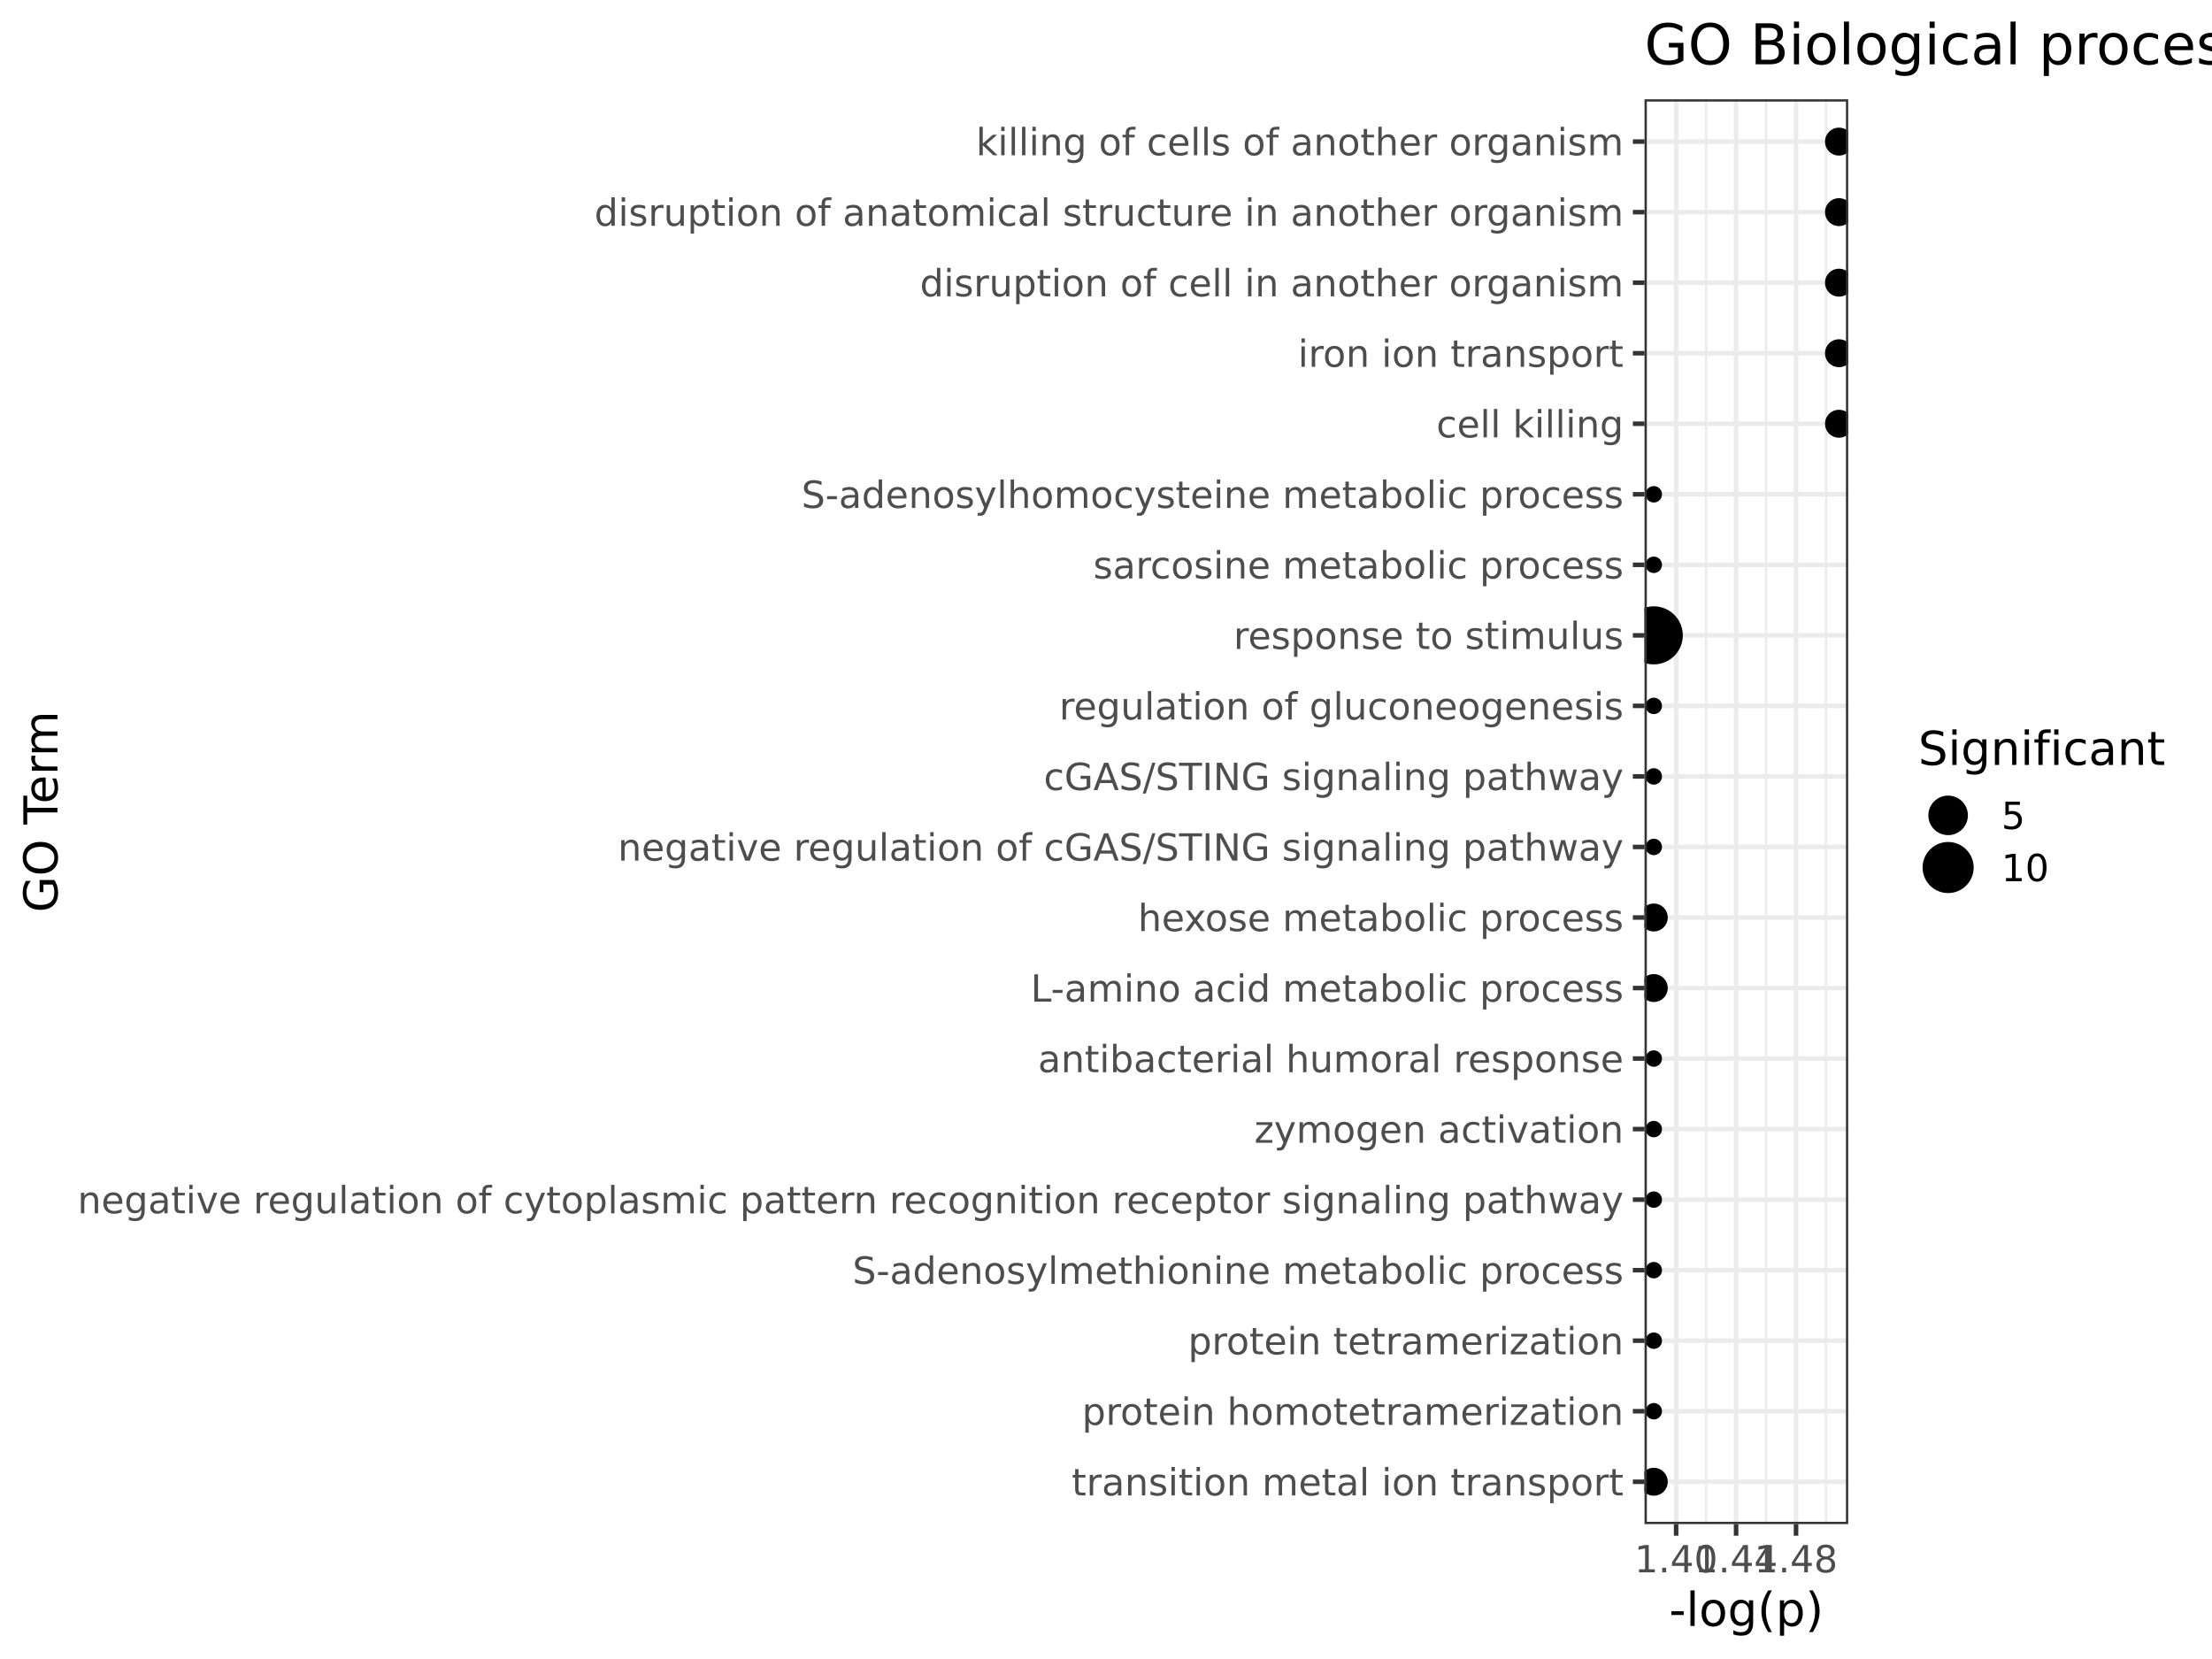
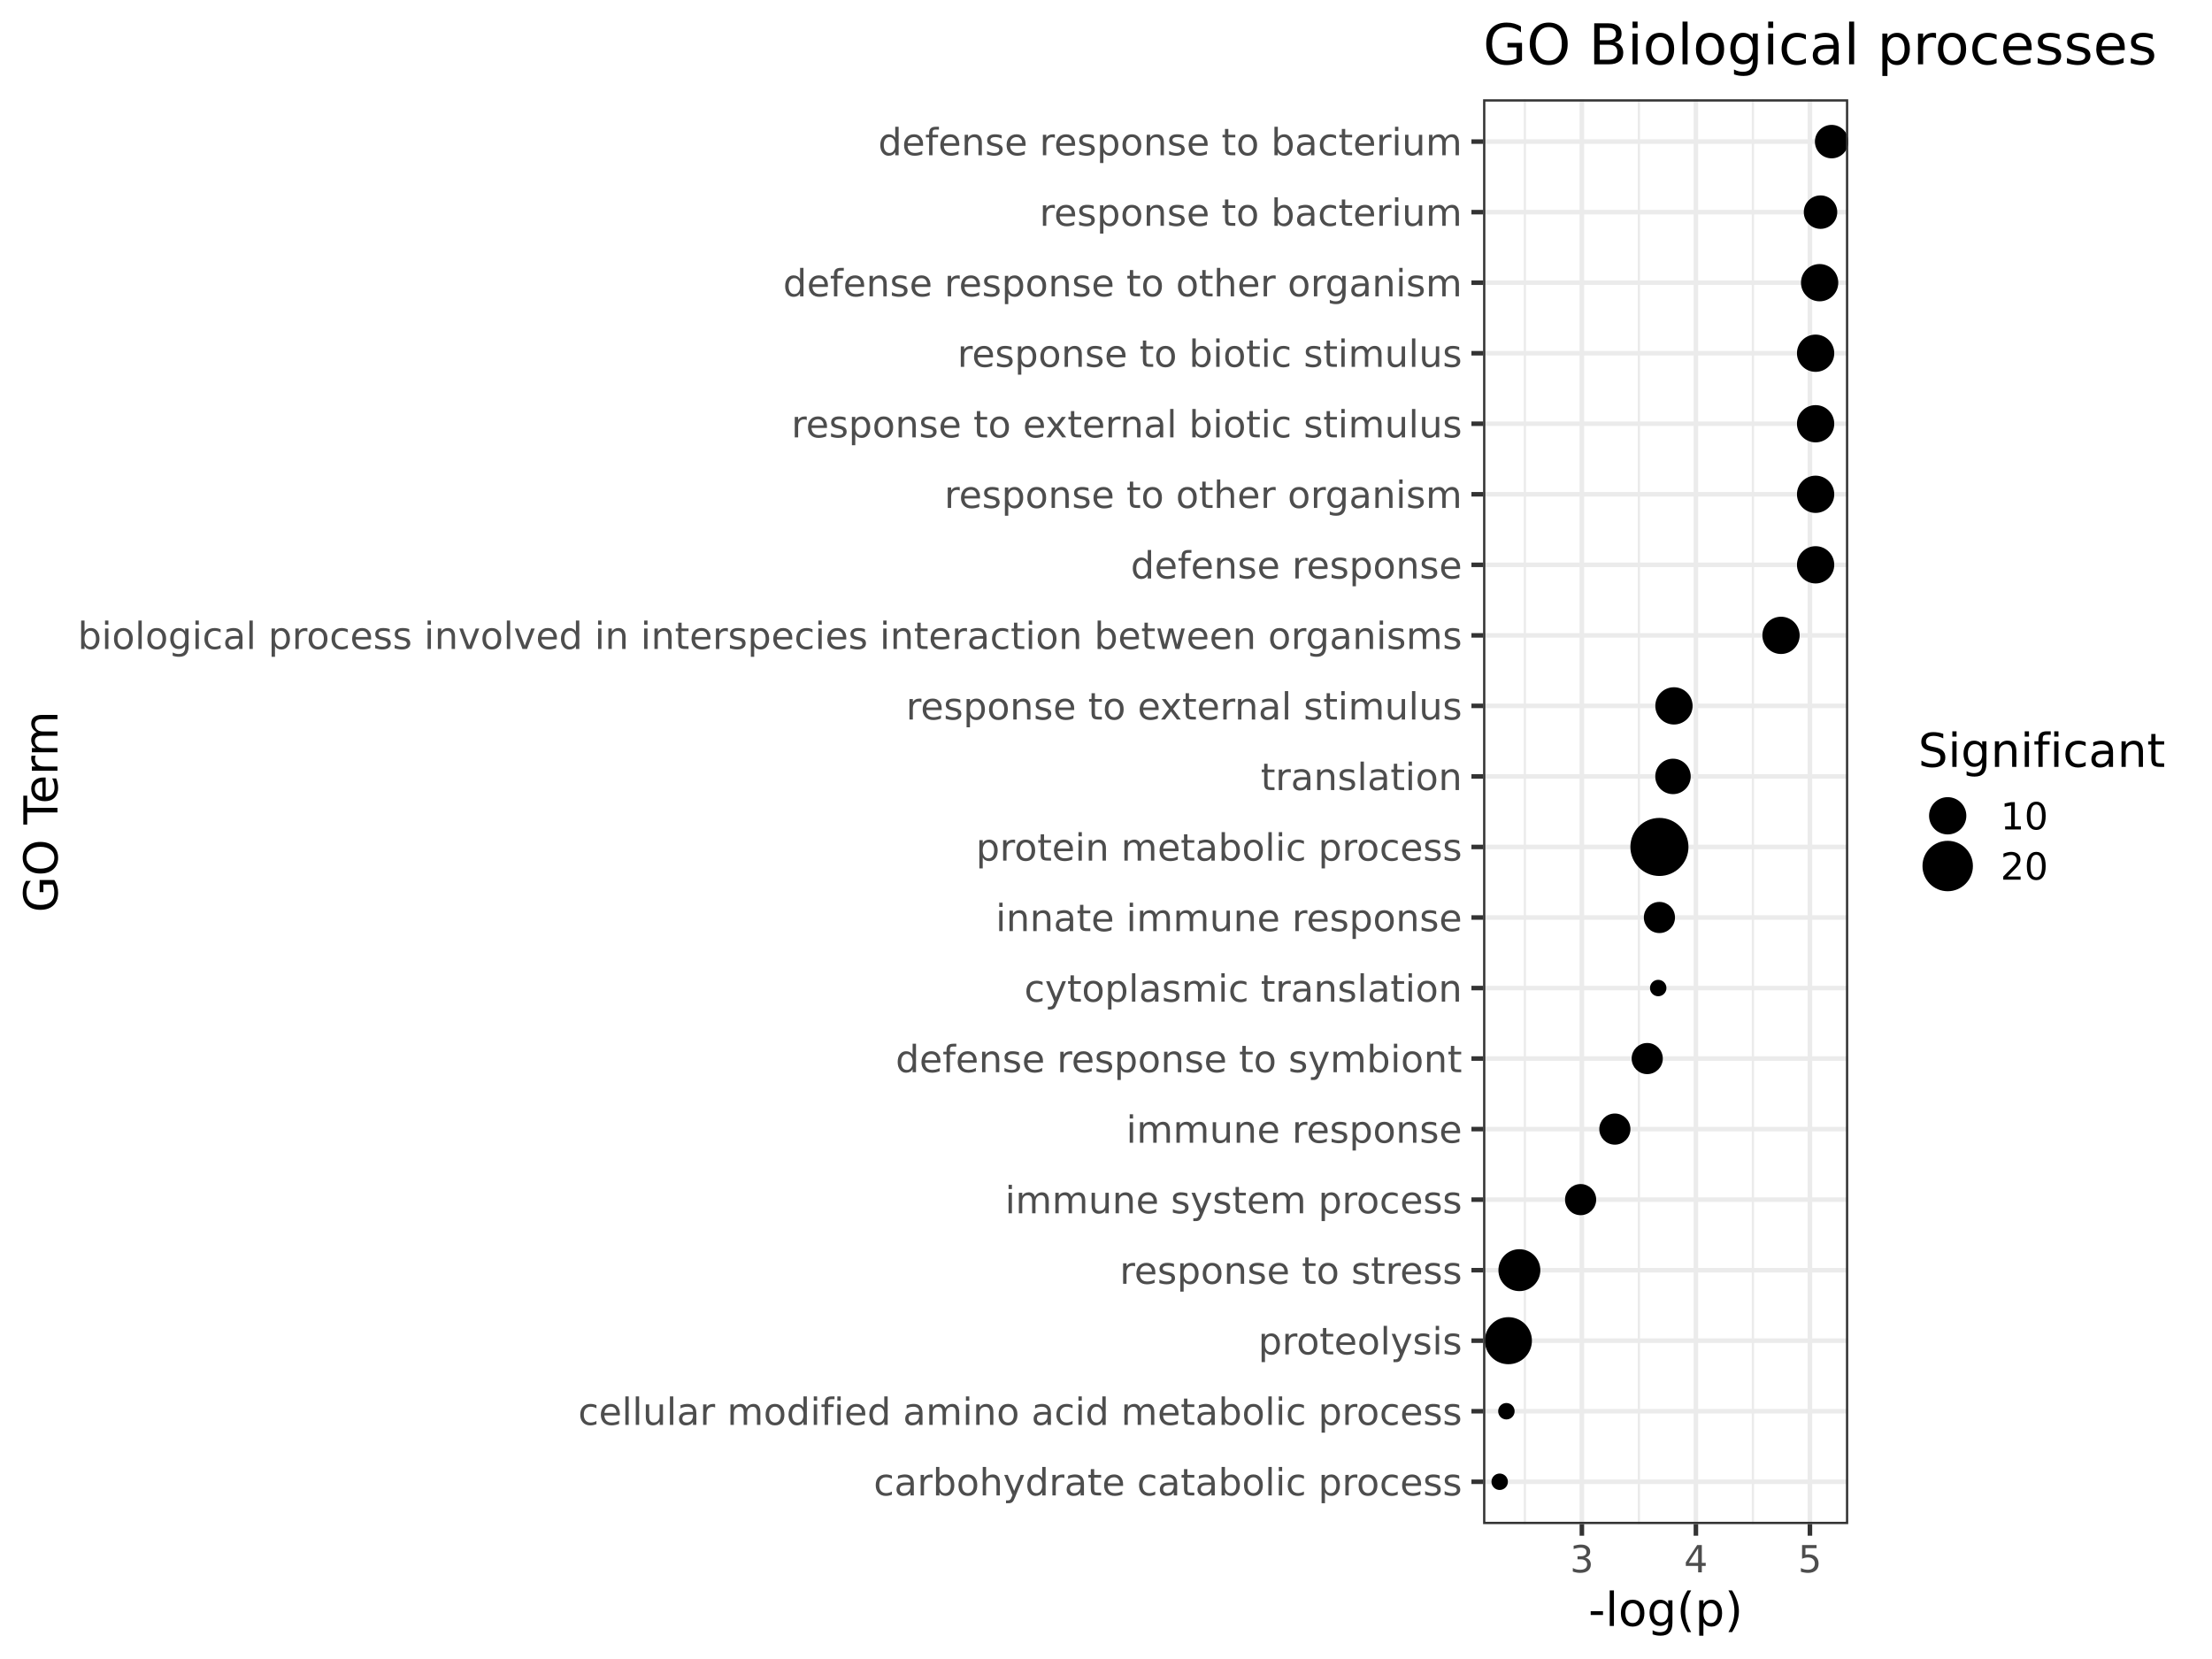
<svg xmlns="http://www.w3.org/2000/svg" width="1133.86pt" height="850.39pt" viewBox="0 0 1133.86 850.39">
  <g class="svglite">
    <defs>
      <style type="text/css">
    .svglite line, .svglite polyline, .svglite polygon, .svglite path, .svglite rect, .svglite circle {
      fill: none;
      stroke: #000000;
      stroke-linecap: round;
      stroke-linejoin: round;
      stroke-miterlimit: 10.00;
    }
    .svglite text {
      white-space: pre;
    }
    .svglite g.glyphgroup path {
      fill: inherit;
      stroke: none;
    }
  </style>
    </defs>
    <rect width="100%" height="100%" style="stroke: none; fill: #FFFFFF;" />
    <defs>
      <clipPath id="cpMC4wMHwxMTMzLjg2fDAuMDB8ODUwLjM5">
        <rect x="0.00" y="0.00" width="1133.86" height="850.39" />
      </clipPath>
    </defs>
    <g clip-path="url(#cpMC4wMHwxMTMzLjg2fDAuMDB8ODUwLjM5)">
      <rect x="0.00" y="0.00" width="1133.86" height="850.39" style="stroke-width: 2.33; stroke: #FFFFFF; fill: #FFFFFF;" />
    </g>
    <defs>
-       <clipPath id="cpODQyLjk3fDk0Ny4zOXw1MC45MHw3ODEuMjQ=">
-         <rect x="842.97" y="50.90" width="104.42" height="730.34" />
+       <clipPath id="cpNzYwLjIyfDk0Ny4zOXw1MC45MHw3ODEuMjQ=">
+         <rect x="760.22" y="50.90" width="187.17" height="730.34" />
      </clipPath>
    </defs>
-     <g clip-path="url(#cpODQyLjk3fDk0Ny4zOXw1MC45MHw3ODEuMjQ=)">
-       <rect x="842.97" y="50.90" width="104.42" height="730.34" style="stroke-width: 2.33; stroke: none; fill: #FFFFFF;" />
-       <polyline points="843.80,781.24 843.80,50.90 " style="stroke-width: 1.16; stroke: #EBEBEB; stroke-linecap: butt;" />
-       <polyline points="874.54,781.24 874.54,50.90 " style="stroke-width: 1.16; stroke: #EBEBEB; stroke-linecap: butt;" />
-       <polyline points="905.27,781.24 905.27,50.90 " style="stroke-width: 1.16; stroke: #EBEBEB; stroke-linecap: butt;" />
-       <polyline points="936.01,781.24 936.01,50.90 " style="stroke-width: 1.16; stroke: #EBEBEB; stroke-linecap: butt;" />
-       <polyline points="842.97,759.54 947.39,759.54 " style="stroke-width: 2.33; stroke: #EBEBEB; stroke-linecap: butt;" />
-       <polyline points="842.97,723.39 947.39,723.39 " style="stroke-width: 2.33; stroke: #EBEBEB; stroke-linecap: butt;" />
-       <polyline points="842.97,687.23 947.39,687.23 " style="stroke-width: 2.33; stroke: #EBEBEB; stroke-linecap: butt;" />
-       <polyline points="842.97,651.08 947.39,651.08 " style="stroke-width: 2.33; stroke: #EBEBEB; stroke-linecap: butt;" />
-       <polyline points="842.97,614.92 947.39,614.92 " style="stroke-width: 2.33; stroke: #EBEBEB; stroke-linecap: butt;" />
-       <polyline points="842.97,578.77 947.39,578.77 " style="stroke-width: 2.33; stroke: #EBEBEB; stroke-linecap: butt;" />
-       <polyline points="842.97,542.61 947.39,542.61 " style="stroke-width: 2.33; stroke: #EBEBEB; stroke-linecap: butt;" />
-       <polyline points="842.97,506.46 947.39,506.46 " style="stroke-width: 2.33; stroke: #EBEBEB; stroke-linecap: butt;" />
-       <polyline points="842.97,470.30 947.39,470.30 " style="stroke-width: 2.33; stroke: #EBEBEB; stroke-linecap: butt;" />
-       <polyline points="842.97,434.14 947.39,434.14 " style="stroke-width: 2.33; stroke: #EBEBEB; stroke-linecap: butt;" />
-       <polyline points="842.97,397.99 947.39,397.99 " style="stroke-width: 2.33; stroke: #EBEBEB; stroke-linecap: butt;" />
-       <polyline points="842.97,361.83 947.39,361.83 " style="stroke-width: 2.33; stroke: #EBEBEB; stroke-linecap: butt;" />
-       <polyline points="842.97,325.68 947.39,325.68 " style="stroke-width: 2.33; stroke: #EBEBEB; stroke-linecap: butt;" />
-       <polyline points="842.97,289.52 947.39,289.52 " style="stroke-width: 2.33; stroke: #EBEBEB; stroke-linecap: butt;" />
-       <polyline points="842.97,253.37 947.39,253.37 " style="stroke-width: 2.33; stroke: #EBEBEB; stroke-linecap: butt;" />
-       <polyline points="842.97,217.21 947.39,217.21 " style="stroke-width: 2.33; stroke: #EBEBEB; stroke-linecap: butt;" />
-       <polyline points="842.97,181.06 947.39,181.06 " style="stroke-width: 2.33; stroke: #EBEBEB; stroke-linecap: butt;" />
-       <polyline points="842.97,144.90 947.39,144.90 " style="stroke-width: 2.33; stroke: #EBEBEB; stroke-linecap: butt;" />
-       <polyline points="842.97,108.74 947.39,108.74 " style="stroke-width: 2.33; stroke: #EBEBEB; stroke-linecap: butt;" />
-       <polyline points="842.97,72.59 947.39,72.59 " style="stroke-width: 2.33; stroke: #EBEBEB; stroke-linecap: butt;" />
-       <polyline points="859.17,781.24 859.17,50.90 " style="stroke-width: 2.33; stroke: #EBEBEB; stroke-linecap: butt;" />
-       <polyline points="889.91,781.24 889.91,50.90 " style="stroke-width: 2.33; stroke: #EBEBEB; stroke-linecap: butt;" />
-       <polyline points="920.64,781.24 920.64,50.90 " style="stroke-width: 2.33; stroke: #EBEBEB; stroke-linecap: butt;" />
-       <circle cx="942.65" cy="72.59" r="6.40" style="stroke-width: 1.55; fill: #000000;" />
-       <circle cx="942.65" cy="108.74" r="6.40" style="stroke-width: 1.55; fill: #000000;" />
-       <circle cx="942.65" cy="144.90" r="6.40" style="stroke-width: 1.55; fill: #000000;" />
-       <circle cx="942.65" cy="181.06" r="6.40" style="stroke-width: 1.55; fill: #000000;" />
-       <circle cx="942.65" cy="217.21" r="6.40" style="stroke-width: 1.55; fill: #000000;" />
-       <circle cx="847.72" cy="253.37" r="3.44" style="stroke-width: 1.55; fill: #000000;" />
-       <circle cx="847.72" cy="289.52" r="3.44" style="stroke-width: 1.55; fill: #000000;" />
-       <circle cx="847.72" cy="325.68" r="14.11" style="stroke-width: 1.55; fill: #000000;" />
-       <circle cx="847.72" cy="361.83" r="3.44" style="stroke-width: 1.55; fill: #000000;" />
-       <circle cx="847.72" cy="397.99" r="3.44" style="stroke-width: 1.55; fill: #000000;" />
-       <circle cx="847.72" cy="434.14" r="3.44" style="stroke-width: 1.55; fill: #000000;" />
-       <circle cx="847.72" cy="470.30" r="6.40" style="stroke-width: 1.55; fill: #000000;" />
-       <circle cx="847.72" cy="506.46" r="6.40" style="stroke-width: 1.55; fill: #000000;" />
-       <circle cx="847.72" cy="542.61" r="3.44" style="stroke-width: 1.55; fill: #000000;" />
-       <circle cx="847.72" cy="578.77" r="3.44" style="stroke-width: 1.55; fill: #000000;" />
-       <circle cx="847.72" cy="614.92" r="3.44" style="stroke-width: 1.55; fill: #000000;" />
-       <circle cx="847.72" cy="651.08" r="3.44" style="stroke-width: 1.55; fill: #000000;" />
-       <circle cx="847.72" cy="687.23" r="3.44" style="stroke-width: 1.55; fill: #000000;" />
-       <circle cx="847.72" cy="723.39" r="3.44" style="stroke-width: 1.55; fill: #000000;" />
-       <circle cx="847.72" cy="759.54" r="6.40" style="stroke-width: 1.55; fill: #000000;" />
-       <rect x="842.97" y="50.90" width="104.42" height="730.34" style="stroke-width: 2.33; stroke: #333333;" />
+     <g clip-path="url(#cpNzYwLjIyfDk0Ny4zOXw1MC45MHw3ODEuMjQ=)">
+       <rect x="760.22" y="50.90" width="187.17" height="730.34" style="stroke-width: 2.33; stroke: none; fill: #FFFFFF;" />
+       <polyline points="781.64,781.24 781.64,50.90 " style="stroke-width: 1.16; stroke: #EBEBEB; stroke-linecap: butt;" />
+       <polyline points="840.09,781.24 840.09,50.90 " style="stroke-width: 1.16; stroke: #EBEBEB; stroke-linecap: butt;" />
+       <polyline points="898.54,781.24 898.54,50.90 " style="stroke-width: 1.16; stroke: #EBEBEB; stroke-linecap: butt;" />
+       <polyline points="760.22,759.54 947.39,759.54 " style="stroke-width: 2.33; stroke: #EBEBEB; stroke-linecap: butt;" />
+       <polyline points="760.22,723.39 947.39,723.39 " style="stroke-width: 2.33; stroke: #EBEBEB; stroke-linecap: butt;" />
+       <polyline points="760.22,687.23 947.39,687.23 " style="stroke-width: 2.33; stroke: #EBEBEB; stroke-linecap: butt;" />
+       <polyline points="760.22,651.08 947.39,651.08 " style="stroke-width: 2.33; stroke: #EBEBEB; stroke-linecap: butt;" />
+       <polyline points="760.22,614.92 947.39,614.92 " style="stroke-width: 2.33; stroke: #EBEBEB; stroke-linecap: butt;" />
+       <polyline points="760.22,578.77 947.39,578.77 " style="stroke-width: 2.33; stroke: #EBEBEB; stroke-linecap: butt;" />
+       <polyline points="760.22,542.61 947.39,542.61 " style="stroke-width: 2.33; stroke: #EBEBEB; stroke-linecap: butt;" />
+       <polyline points="760.22,506.46 947.39,506.46 " style="stroke-width: 2.33; stroke: #EBEBEB; stroke-linecap: butt;" />
+       <polyline points="760.22,470.30 947.39,470.30 " style="stroke-width: 2.33; stroke: #EBEBEB; stroke-linecap: butt;" />
+       <polyline points="760.22,434.14 947.39,434.14 " style="stroke-width: 2.33; stroke: #EBEBEB; stroke-linecap: butt;" />
+       <polyline points="760.22,397.99 947.39,397.99 " style="stroke-width: 2.33; stroke: #EBEBEB; stroke-linecap: butt;" />
+       <polyline points="760.22,361.83 947.39,361.83 " style="stroke-width: 2.33; stroke: #EBEBEB; stroke-linecap: butt;" />
+       <polyline points="760.22,325.68 947.39,325.68 " style="stroke-width: 2.33; stroke: #EBEBEB; stroke-linecap: butt;" />
+       <polyline points="760.22,289.52 947.39,289.52 " style="stroke-width: 2.33; stroke: #EBEBEB; stroke-linecap: butt;" />
+       <polyline points="760.22,253.37 947.39,253.37 " style="stroke-width: 2.33; stroke: #EBEBEB; stroke-linecap: butt;" />
+       <polyline points="760.22,217.21 947.39,217.21 " style="stroke-width: 2.33; stroke: #EBEBEB; stroke-linecap: butt;" />
+       <polyline points="760.22,181.06 947.39,181.06 " style="stroke-width: 2.33; stroke: #EBEBEB; stroke-linecap: butt;" />
+       <polyline points="760.22,144.90 947.39,144.90 " style="stroke-width: 2.33; stroke: #EBEBEB; stroke-linecap: butt;" />
+       <polyline points="760.22,108.74 947.39,108.74 " style="stroke-width: 2.33; stroke: #EBEBEB; stroke-linecap: butt;" />
+       <polyline points="760.22,72.59 947.39,72.59 " style="stroke-width: 2.33; stroke: #EBEBEB; stroke-linecap: butt;" />
+       <polyline points="810.86,781.24 810.86,50.90 " style="stroke-width: 2.33; stroke: #EBEBEB; stroke-linecap: butt;" />
+       <polyline points="869.31,781.24 869.31,50.90 " style="stroke-width: 2.33; stroke: #EBEBEB; stroke-linecap: butt;" />
+       <polyline points="927.76,781.24 927.76,50.90 " style="stroke-width: 2.33; stroke: #EBEBEB; stroke-linecap: butt;" />
+       <circle cx="938.89" cy="72.59" r="7.80" style="stroke-width: 1.55; fill: #000000;" />
+       <circle cx="933.19" cy="108.74" r="7.80" style="stroke-width: 1.55; fill: #000000;" />
+       <circle cx="932.73" cy="144.90" r="8.78" style="stroke-width: 1.55; fill: #000000;" />
+       <circle cx="930.67" cy="181.06" r="8.78" style="stroke-width: 1.55; fill: #000000;" />
+       <circle cx="930.67" cy="217.21" r="8.78" style="stroke-width: 1.55; fill: #000000;" />
+       <circle cx="930.67" cy="253.37" r="8.78" style="stroke-width: 1.55; fill: #000000;" />
+       <circle cx="930.67" cy="289.52" r="8.78" style="stroke-width: 1.55; fill: #000000;" />
+       <circle cx="912.94" cy="325.68" r="8.78" style="stroke-width: 1.55; fill: #000000;" />
+       <circle cx="858.06" cy="361.83" r="8.78" style="stroke-width: 1.55; fill: #000000;" />
+       <circle cx="857.57" cy="397.99" r="8.31" style="stroke-width: 1.55; fill: #000000;" />
+       <circle cx="850.61" cy="434.14" r="14.11" style="stroke-width: 1.55; fill: #000000;" />
+       <circle cx="850.61" cy="470.30" r="7.21" style="stroke-width: 1.55; fill: #000000;" />
+       <circle cx="849.99" cy="506.46" r="3.44" style="stroke-width: 1.55; fill: #000000;" />
+       <circle cx="844.36" cy="542.61" r="7.21" style="stroke-width: 1.55; fill: #000000;" />
+       <circle cx="827.77" cy="578.77" r="7.21" style="stroke-width: 1.55; fill: #000000;" />
+       <circle cx="810.21" cy="614.92" r="7.21" style="stroke-width: 1.55; fill: #000000;" />
+       <circle cx="778.83" cy="651.08" r="9.97" style="stroke-width: 1.55; fill: #000000;" />
+       <circle cx="773.19" cy="687.23" r="11.29" style="stroke-width: 1.55; fill: #000000;" />
+       <circle cx="772.17" cy="723.39" r="3.44" style="stroke-width: 1.55; fill: #000000;" />
+       <circle cx="768.73" cy="759.54" r="3.44" style="stroke-width: 1.55; fill: #000000;" />
+       <rect x="760.22" y="50.90" width="187.17" height="730.34" style="stroke-width: 2.33; stroke: #333333;" />
    </g>
    <g clip-path="url(#cpMC4wMHwxMTMzLjg2fDAuMDB8ODUwLjM5)">
-       <text x="832.22" y="766.54" text-anchor="end" style="font-size: 19.20px;fill: #4D4D4D; font-family: &quot;DejaVu Sans&quot;;" textLength="282.64px" lengthAdjust="spacingAndGlyphs">transition metal ion transport</text>
-       <text x="832.22" y="730.38" text-anchor="end" style="font-size: 19.20px;fill: #4D4D4D; font-family: &quot;DejaVu Sans&quot;;" textLength="277.39px" lengthAdjust="spacingAndGlyphs">protein homotetramerization</text>
-       <text x="832.22" y="694.23" text-anchor="end" style="font-size: 19.20px;fill: #4D4D4D; font-family: &quot;DejaVu Sans&quot;;" textLength="223.08px" lengthAdjust="spacingAndGlyphs">protein tetramerization</text>
-       <text x="832.22" y="658.07" text-anchor="end" style="font-size: 19.20px;fill: #4D4D4D; font-family: &quot;DejaVu Sans&quot;;" textLength="394.92px" lengthAdjust="spacingAndGlyphs">S-adenosylmethionine metabolic process</text>
-       <text x="832.22" y="621.92" text-anchor="end" style="font-size: 19.20px;fill: #4D4D4D; font-family: &quot;DejaVu Sans&quot;;" textLength="791.80px" lengthAdjust="spacingAndGlyphs">negative regulation of cytoplasmic pattern recognition receptor signaling pathway</text>
-       <text x="832.22" y="585.76" text-anchor="end" style="font-size: 19.20px;fill: #4D4D4D; font-family: &quot;DejaVu Sans&quot;;" textLength="189.11px" lengthAdjust="spacingAndGlyphs">zymogen activation</text>
-       <text x="832.22" y="549.61" text-anchor="end" style="font-size: 19.20px;fill: #4D4D4D; font-family: &quot;DejaVu Sans&quot;;" textLength="299.95px" lengthAdjust="spacingAndGlyphs">antibacterial humoral response</text>
-       <text x="832.22" y="513.45" text-anchor="end" style="font-size: 19.20px;fill: #4D4D4D; font-family: &quot;DejaVu Sans&quot;;" textLength="303.66px" lengthAdjust="spacingAndGlyphs">L-amino acid metabolic process</text>
-       <text x="832.22" y="477.29" text-anchor="end" style="font-size: 19.20px;fill: #4D4D4D; font-family: &quot;DejaVu Sans&quot;;" textLength="248.75px" lengthAdjust="spacingAndGlyphs">hexose metabolic process</text>
-       <text x="832.22" y="441.14" text-anchor="end" style="font-size: 19.20px;fill: #4D4D4D; font-family: &quot;DejaVu Sans&quot;;" textLength="515.11px" lengthAdjust="spacingAndGlyphs">negative regulation of cGAS/STING signaling pathway</text>
-       <text x="832.22" y="404.98" text-anchor="end" style="font-size: 19.20px;fill: #4D4D4D; font-family: &quot;DejaVu Sans&quot;;" textLength="296.98px" lengthAdjust="spacingAndGlyphs">cGAS/STING signaling pathway</text>
-       <text x="832.22" y="368.83" text-anchor="end" style="font-size: 19.20px;fill: #4D4D4D; font-family: &quot;DejaVu Sans&quot;;" textLength="289.03px" lengthAdjust="spacingAndGlyphs">regulation of gluconeogenesis</text>
-       <text x="832.22" y="332.67" text-anchor="end" style="font-size: 19.20px;fill: #4D4D4D; font-family: &quot;DejaVu Sans&quot;;" textLength="199.77px" lengthAdjust="spacingAndGlyphs">response to stimulus</text>
-       <text x="832.22" y="296.52" text-anchor="end" style="font-size: 19.20px;fill: #4D4D4D; font-family: &quot;DejaVu Sans&quot;;" textLength="271.62px" lengthAdjust="spacingAndGlyphs">sarcosine metabolic process</text>
-       <text x="832.22" y="260.36" text-anchor="end" style="font-size: 19.20px;fill: #4D4D4D; font-family: &quot;DejaVu Sans&quot;;" textLength="421.08px" lengthAdjust="spacingAndGlyphs">S-adenosylhomocysteine metabolic process</text>
-       <text x="832.22" y="224.21" text-anchor="end" style="font-size: 19.20px;fill: #4D4D4D; font-family: &quot;DejaVu Sans&quot;;" textLength="95.86px" lengthAdjust="spacingAndGlyphs">cell killing</text>
-       <text x="832.22" y="188.05" text-anchor="end" style="font-size: 19.20px;fill: #4D4D4D; font-family: &quot;DejaVu Sans&quot;;" textLength="166.73px" lengthAdjust="spacingAndGlyphs">iron ion transport</text>
-       <text x="832.22" y="151.90" text-anchor="end" style="font-size: 19.20px;fill: #4D4D4D; font-family: &quot;DejaVu Sans&quot;;" textLength="360.33px" lengthAdjust="spacingAndGlyphs">disruption of cell in another organism</text>
-       <text x="832.22" y="115.74" text-anchor="end" style="font-size: 19.20px;fill: #4D4D4D; font-family: &quot;DejaVu Sans&quot;;" textLength="527.06px" lengthAdjust="spacingAndGlyphs">disruption of anatomical structure in another organism</text>
-       <text x="832.22" y="79.58" text-anchor="end" style="font-size: 19.20px;fill: #4D4D4D; font-family: &quot;DejaVu Sans&quot;;" textLength="331.62px" lengthAdjust="spacingAndGlyphs">killing of cells of another organism</text>
-       <polyline points="837.00,759.54 842.97,759.54 " style="stroke-width: 2.33; stroke: #333333; stroke-linecap: butt;" />
-       <polyline points="837.00,723.39 842.97,723.39 " style="stroke-width: 2.33; stroke: #333333; stroke-linecap: butt;" />
-       <polyline points="837.00,687.23 842.97,687.23 " style="stroke-width: 2.33; stroke: #333333; stroke-linecap: butt;" />
-       <polyline points="837.00,651.08 842.97,651.08 " style="stroke-width: 2.33; stroke: #333333; stroke-linecap: butt;" />
-       <polyline points="837.00,614.92 842.97,614.92 " style="stroke-width: 2.33; stroke: #333333; stroke-linecap: butt;" />
-       <polyline points="837.00,578.77 842.97,578.77 " style="stroke-width: 2.33; stroke: #333333; stroke-linecap: butt;" />
-       <polyline points="837.00,542.61 842.97,542.61 " style="stroke-width: 2.33; stroke: #333333; stroke-linecap: butt;" />
-       <polyline points="837.00,506.46 842.97,506.46 " style="stroke-width: 2.33; stroke: #333333; stroke-linecap: butt;" />
-       <polyline points="837.00,470.30 842.97,470.30 " style="stroke-width: 2.33; stroke: #333333; stroke-linecap: butt;" />
-       <polyline points="837.00,434.14 842.97,434.14 " style="stroke-width: 2.33; stroke: #333333; stroke-linecap: butt;" />
-       <polyline points="837.00,397.99 842.97,397.99 " style="stroke-width: 2.33; stroke: #333333; stroke-linecap: butt;" />
-       <polyline points="837.00,361.83 842.97,361.83 " style="stroke-width: 2.33; stroke: #333333; stroke-linecap: butt;" />
-       <polyline points="837.00,325.68 842.97,325.68 " style="stroke-width: 2.33; stroke: #333333; stroke-linecap: butt;" />
-       <polyline points="837.00,289.52 842.97,289.52 " style="stroke-width: 2.33; stroke: #333333; stroke-linecap: butt;" />
-       <polyline points="837.00,253.37 842.97,253.37 " style="stroke-width: 2.33; stroke: #333333; stroke-linecap: butt;" />
-       <polyline points="837.00,217.21 842.97,217.21 " style="stroke-width: 2.33; stroke: #333333; stroke-linecap: butt;" />
-       <polyline points="837.00,181.06 842.97,181.06 " style="stroke-width: 2.33; stroke: #333333; stroke-linecap: butt;" />
-       <polyline points="837.00,144.90 842.97,144.90 " style="stroke-width: 2.33; stroke: #333333; stroke-linecap: butt;" />
-       <polyline points="837.00,108.74 842.97,108.74 " style="stroke-width: 2.33; stroke: #333333; stroke-linecap: butt;" />
-       <polyline points="837.00,72.59 842.97,72.59 " style="stroke-width: 2.33; stroke: #333333; stroke-linecap: butt;" />
-       <polyline points="859.17,787.21 859.17,781.24 " style="stroke-width: 2.33; stroke: #333333; stroke-linecap: butt;" />
-       <polyline points="889.91,787.21 889.91,781.24 " style="stroke-width: 2.33; stroke: #333333; stroke-linecap: butt;" />
-       <polyline points="920.64,787.21 920.64,781.24 " style="stroke-width: 2.33; stroke: #333333; stroke-linecap: butt;" />
-       <text x="859.17" y="805.99" text-anchor="middle" style="font-size: 19.20px;fill: #4D4D4D; font-family: &quot;DejaVu Sans&quot;;" textLength="42.70px" lengthAdjust="spacingAndGlyphs">1.40</text>
-       <text x="889.91" y="805.99" text-anchor="middle" style="font-size: 19.20px;fill: #4D4D4D; font-family: &quot;DejaVu Sans&quot;;" textLength="42.70px" lengthAdjust="spacingAndGlyphs">1.44</text>
-       <text x="920.64" y="805.99" text-anchor="middle" style="font-size: 19.20px;fill: #4D4D4D; font-family: &quot;DejaVu Sans&quot;;" textLength="42.70px" lengthAdjust="spacingAndGlyphs">1.48</text>
-       <text x="895.18" y="833.45" text-anchor="middle" style="font-size: 24.00px; font-family: &quot;DejaVu Sans&quot;;" textLength="79.20px" lengthAdjust="spacingAndGlyphs">-log(p)</text>
+       <text x="749.47" y="766.54" text-anchor="end" style="font-size: 19.20px;fill: #4D4D4D; font-family: &quot;DejaVu Sans&quot;;" textLength="301.41px" lengthAdjust="spacingAndGlyphs">carbohydrate catabolic process</text>
+       <text x="749.47" y="730.38" text-anchor="end" style="font-size: 19.20px;fill: #4D4D4D; font-family: &quot;DejaVu Sans&quot;;" textLength="452.72px" lengthAdjust="spacingAndGlyphs">cellular modified amino acid metabolic process</text>
+       <text x="749.47" y="694.23" text-anchor="end" style="font-size: 19.20px;fill: #4D4D4D; font-family: &quot;DejaVu Sans&quot;;" textLength="104.45px" lengthAdjust="spacingAndGlyphs">proteolysis</text>
+       <text x="749.47" y="658.07" text-anchor="end" style="font-size: 19.20px;fill: #4D4D4D; font-family: &quot;DejaVu Sans&quot;;" textLength="175.39px" lengthAdjust="spacingAndGlyphs">response to stress</text>
+       <text x="749.47" y="621.92" text-anchor="end" style="font-size: 19.20px;fill: #4D4D4D; font-family: &quot;DejaVu Sans&quot;;" textLength="234.12px" lengthAdjust="spacingAndGlyphs">immune system process</text>
+       <text x="749.47" y="585.76" text-anchor="end" style="font-size: 19.20px;fill: #4D4D4D; font-family: &quot;DejaVu Sans&quot;;" textLength="172.08px" lengthAdjust="spacingAndGlyphs">immune response</text>
+       <text x="749.47" y="549.61" text-anchor="end" style="font-size: 19.20px;fill: #4D4D4D; font-family: &quot;DejaVu Sans&quot;;" textLength="290.16px" lengthAdjust="spacingAndGlyphs">defense response to symbiont</text>
+       <text x="749.47" y="513.45" text-anchor="end" style="font-size: 19.20px;fill: #4D4D4D; font-family: &quot;DejaVu Sans&quot;;" textLength="224.23px" lengthAdjust="spacingAndGlyphs">cytoplasmic translation</text>
+       <text x="749.47" y="477.29" text-anchor="end" style="font-size: 19.20px;fill: #4D4D4D; font-family: &quot;DejaVu Sans&quot;;" textLength="238.91px" lengthAdjust="spacingAndGlyphs">innate immune response</text>
+       <text x="749.47" y="441.14" text-anchor="end" style="font-size: 19.20px;fill: #4D4D4D; font-family: &quot;DejaVu Sans&quot;;" textLength="249.00px" lengthAdjust="spacingAndGlyphs">protein metabolic process</text>
+       <text x="749.47" y="404.98" text-anchor="end" style="font-size: 19.20px;fill: #4D4D4D; font-family: &quot;DejaVu Sans&quot;;" textLength="103.16px" lengthAdjust="spacingAndGlyphs">translation</text>
+       <text x="749.47" y="368.83" text-anchor="end" style="font-size: 19.20px;fill: #4D4D4D; font-family: &quot;DejaVu Sans&quot;;" textLength="284.81px" lengthAdjust="spacingAndGlyphs">response to external stimulus</text>
+       <text x="749.47" y="332.67" text-anchor="end" style="font-size: 19.20px;fill: #4D4D4D; font-family: &quot;DejaVu Sans&quot;;" textLength="709.05px" lengthAdjust="spacingAndGlyphs">biological process involved in interspecies interaction between organisms</text>
+       <text x="749.47" y="296.52" text-anchor="end" style="font-size: 19.20px;fill: #4D4D4D; font-family: &quot;DejaVu Sans&quot;;" textLength="169.77px" lengthAdjust="spacingAndGlyphs">defense response</text>
+       <text x="749.47" y="260.36" text-anchor="end" style="font-size: 19.20px;fill: #4D4D4D; font-family: &quot;DejaVu Sans&quot;;" textLength="265.19px" lengthAdjust="spacingAndGlyphs">response to other organism</text>
+       <text x="749.47" y="224.21" text-anchor="end" style="font-size: 19.20px;fill: #4D4D4D; font-family: &quot;DejaVu Sans&quot;;" textLength="343.53px" lengthAdjust="spacingAndGlyphs">response to external biotic stimulus</text>
+       <text x="749.47" y="188.05" text-anchor="end" style="font-size: 19.20px;fill: #4D4D4D; font-family: &quot;DejaVu Sans&quot;;" textLength="258.48px" lengthAdjust="spacingAndGlyphs">response to biotic stimulus</text>
+       <text x="749.47" y="151.90" text-anchor="end" style="font-size: 19.20px;fill: #4D4D4D; font-family: &quot;DejaVu Sans&quot;;" textLength="347.80px" lengthAdjust="spacingAndGlyphs">defense response to other organism</text>
+       <text x="749.47" y="115.74" text-anchor="end" style="font-size: 19.20px;fill: #4D4D4D; font-family: &quot;DejaVu Sans&quot;;" textLength="216.47px" lengthAdjust="spacingAndGlyphs">response to bacterium</text>
+       <text x="749.47" y="79.58" text-anchor="end" style="font-size: 19.20px;fill: #4D4D4D; font-family: &quot;DejaVu Sans&quot;;" textLength="299.08px" lengthAdjust="spacingAndGlyphs">defense response to bacterium</text>
+       <polyline points="754.25,759.54 760.22,759.54 " style="stroke-width: 2.33; stroke: #333333; stroke-linecap: butt;" />
+       <polyline points="754.25,723.39 760.22,723.39 " style="stroke-width: 2.33; stroke: #333333; stroke-linecap: butt;" />
+       <polyline points="754.25,687.23 760.22,687.23 " style="stroke-width: 2.33; stroke: #333333; stroke-linecap: butt;" />
+       <polyline points="754.25,651.08 760.22,651.08 " style="stroke-width: 2.33; stroke: #333333; stroke-linecap: butt;" />
+       <polyline points="754.25,614.92 760.22,614.92 " style="stroke-width: 2.33; stroke: #333333; stroke-linecap: butt;" />
+       <polyline points="754.25,578.77 760.22,578.77 " style="stroke-width: 2.33; stroke: #333333; stroke-linecap: butt;" />
+       <polyline points="754.25,542.61 760.22,542.61 " style="stroke-width: 2.33; stroke: #333333; stroke-linecap: butt;" />
+       <polyline points="754.25,506.46 760.22,506.46 " style="stroke-width: 2.33; stroke: #333333; stroke-linecap: butt;" />
+       <polyline points="754.25,470.30 760.22,470.30 " style="stroke-width: 2.33; stroke: #333333; stroke-linecap: butt;" />
+       <polyline points="754.25,434.14 760.22,434.14 " style="stroke-width: 2.33; stroke: #333333; stroke-linecap: butt;" />
+       <polyline points="754.25,397.99 760.22,397.99 " style="stroke-width: 2.33; stroke: #333333; stroke-linecap: butt;" />
+       <polyline points="754.25,361.83 760.22,361.83 " style="stroke-width: 2.33; stroke: #333333; stroke-linecap: butt;" />
+       <polyline points="754.25,325.68 760.22,325.68 " style="stroke-width: 2.33; stroke: #333333; stroke-linecap: butt;" />
+       <polyline points="754.25,289.52 760.22,289.52 " style="stroke-width: 2.33; stroke: #333333; stroke-linecap: butt;" />
+       <polyline points="754.25,253.37 760.22,253.37 " style="stroke-width: 2.33; stroke: #333333; stroke-linecap: butt;" />
+       <polyline points="754.25,217.21 760.22,217.21 " style="stroke-width: 2.33; stroke: #333333; stroke-linecap: butt;" />
+       <polyline points="754.25,181.06 760.22,181.06 " style="stroke-width: 2.33; stroke: #333333; stroke-linecap: butt;" />
+       <polyline points="754.25,144.90 760.22,144.90 " style="stroke-width: 2.33; stroke: #333333; stroke-linecap: butt;" />
+       <polyline points="754.25,108.74 760.22,108.74 " style="stroke-width: 2.33; stroke: #333333; stroke-linecap: butt;" />
+       <polyline points="754.25,72.59 760.22,72.59 " style="stroke-width: 2.33; stroke: #333333; stroke-linecap: butt;" />
+       <polyline points="810.86,787.21 810.86,781.24 " style="stroke-width: 2.33; stroke: #333333; stroke-linecap: butt;" />
+       <polyline points="869.31,787.21 869.31,781.24 " style="stroke-width: 2.33; stroke: #333333; stroke-linecap: butt;" />
+       <polyline points="927.76,787.21 927.76,781.24 " style="stroke-width: 2.33; stroke: #333333; stroke-linecap: butt;" />
+       <text x="810.86" y="805.99" text-anchor="middle" style="font-size: 19.20px;fill: #4D4D4D; font-family: &quot;DejaVu Sans&quot;;" textLength="12.20px" lengthAdjust="spacingAndGlyphs">3</text>
+       <text x="869.31" y="805.99" text-anchor="middle" style="font-size: 19.20px;fill: #4D4D4D; font-family: &quot;DejaVu Sans&quot;;" textLength="12.20px" lengthAdjust="spacingAndGlyphs">4</text>
+       <text x="927.76" y="805.99" text-anchor="middle" style="font-size: 19.20px;fill: #4D4D4D; font-family: &quot;DejaVu Sans&quot;;" textLength="12.20px" lengthAdjust="spacingAndGlyphs">5</text>
+       <text x="853.81" y="833.45" text-anchor="middle" style="font-size: 24.00px; font-family: &quot;DejaVu Sans&quot;;" textLength="79.20px" lengthAdjust="spacingAndGlyphs">-log(p)</text>
      <text transform="translate(29.45,416.07) rotate(-90)" text-anchor="middle" style="font-size: 24.00px; font-family: &quot;DejaVu Sans&quot;;" textLength="103.28px" lengthAdjust="spacingAndGlyphs">GO Term</text>
-       <rect x="971.31" y="360.15" width="150.60" height="111.83" style="stroke-width: 2.33; stroke: none; fill: #FFFFFF;" />
-       <text x="983.26" y="392.10" style="font-size: 24.00px; font-family: &quot;DejaVu Sans&quot;;" textLength="126.69px" lengthAdjust="spacingAndGlyphs">Significant</text>
-       <rect x="983.26" y="406.55" width="30.67" height="22.81" style="stroke-width: 2.33; stroke: none; fill: #FFFFFF;" />
-       <circle cx="998.60" cy="417.95" r="9.36" style="stroke-width: 1.55; fill: #000000;" />
-       <rect x="983.26" y="429.36" width="30.67" height="30.67" style="stroke-width: 2.33; stroke: none; fill: #FFFFFF;" />
-       <circle cx="998.60" cy="444.69" r="12.32" style="stroke-width: 1.55; fill: #000000;" />
-       <text x="1025.89" y="424.95" style="font-size: 19.20px; font-family: &quot;DejaVu Sans&quot;;" textLength="12.20px" lengthAdjust="spacingAndGlyphs">5</text>
-       <text x="1025.89" y="451.69" style="font-size: 19.20px; font-family: &quot;DejaVu Sans&quot;;" textLength="24.41px" lengthAdjust="spacingAndGlyphs">10</text>
-       <text x="842.97" y="32.95" style="font-size: 28.80px; font-family: &quot;DejaVu Sans&quot;;" textLength="345.44px" lengthAdjust="spacingAndGlyphs">GO Biological processes</text>
+       <rect x="971.31" y="361.15" width="150.60" height="109.84" style="stroke-width: 2.33; stroke: none; fill: #FFFFFF;" />
+       <text x="983.26" y="393.09" style="font-size: 24.00px; font-family: &quot;DejaVu Sans&quot;;" textLength="126.69px" lengthAdjust="spacingAndGlyphs">Significant</text>
+       <rect x="983.26" y="407.54" width="30.23" height="21.26" style="stroke-width: 2.33; stroke: none; fill: #FFFFFF;" />
+       <circle cx="998.38" cy="418.17" r="8.78" style="stroke-width: 1.55; fill: #000000;" />
+       <rect x="983.26" y="428.80" width="30.23" height="30.23" style="stroke-width: 2.33; stroke: none; fill: #FFFFFF;" />
+       <circle cx="998.38" cy="443.92" r="12.15" style="stroke-width: 1.55; fill: #000000;" />
+       <text x="1025.45" y="425.17" style="font-size: 19.20px; font-family: &quot;DejaVu Sans&quot;;" textLength="24.41px" lengthAdjust="spacingAndGlyphs">10</text>
+       <text x="1025.45" y="450.91" style="font-size: 19.20px; font-family: &quot;DejaVu Sans&quot;;" textLength="24.41px" lengthAdjust="spacingAndGlyphs">20</text>
+       <text x="760.22" y="32.95" style="font-size: 28.80px; font-family: &quot;DejaVu Sans&quot;;" textLength="345.44px" lengthAdjust="spacingAndGlyphs">GO Biological processes</text>
    </g>
  </g>
</svg>
